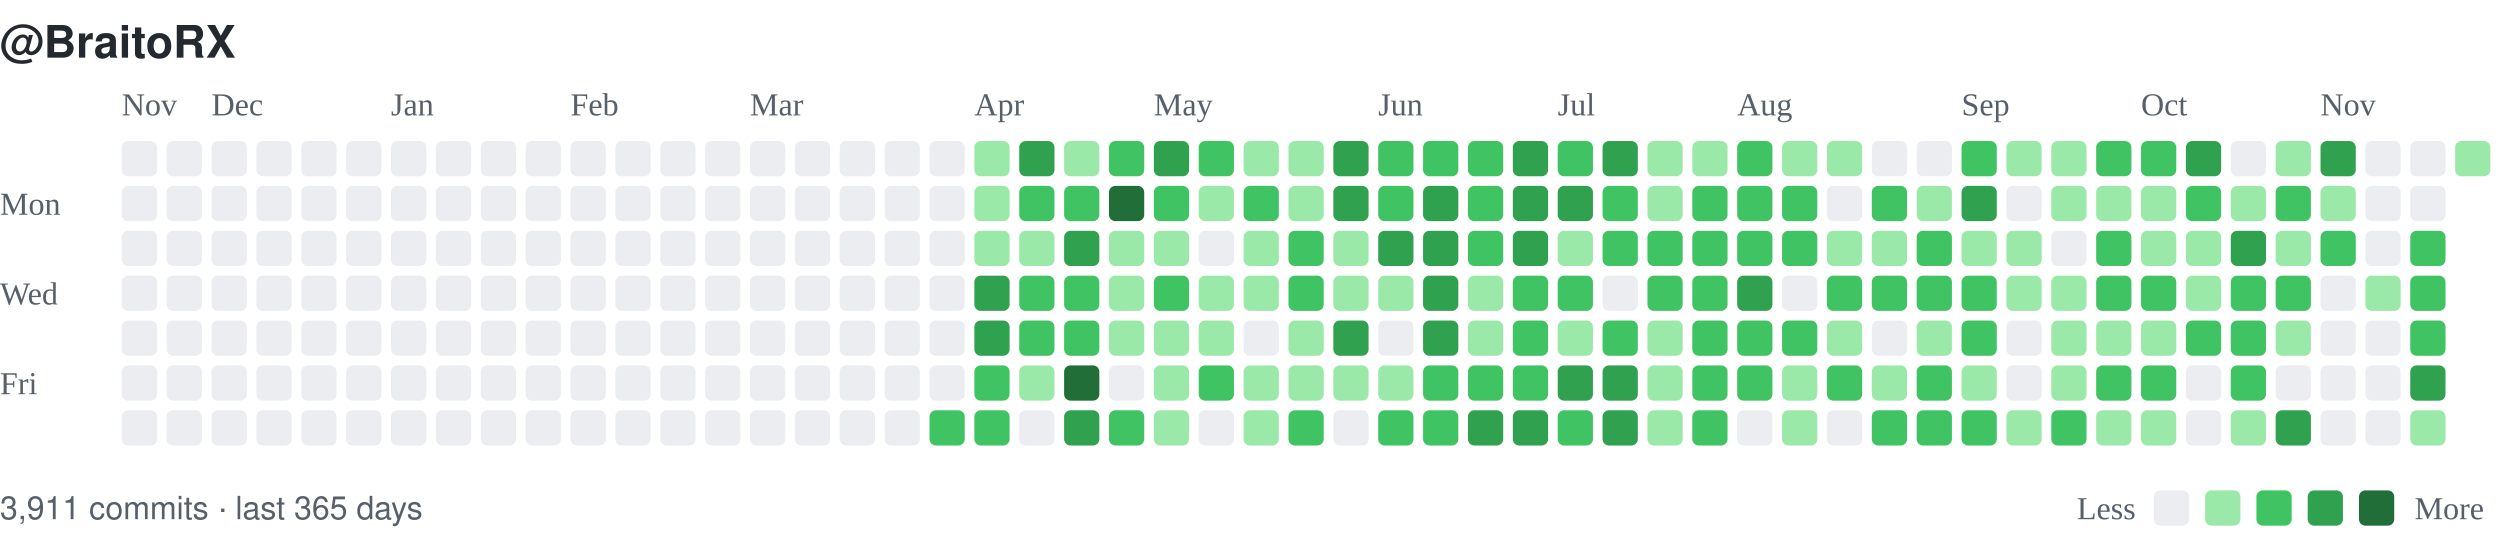
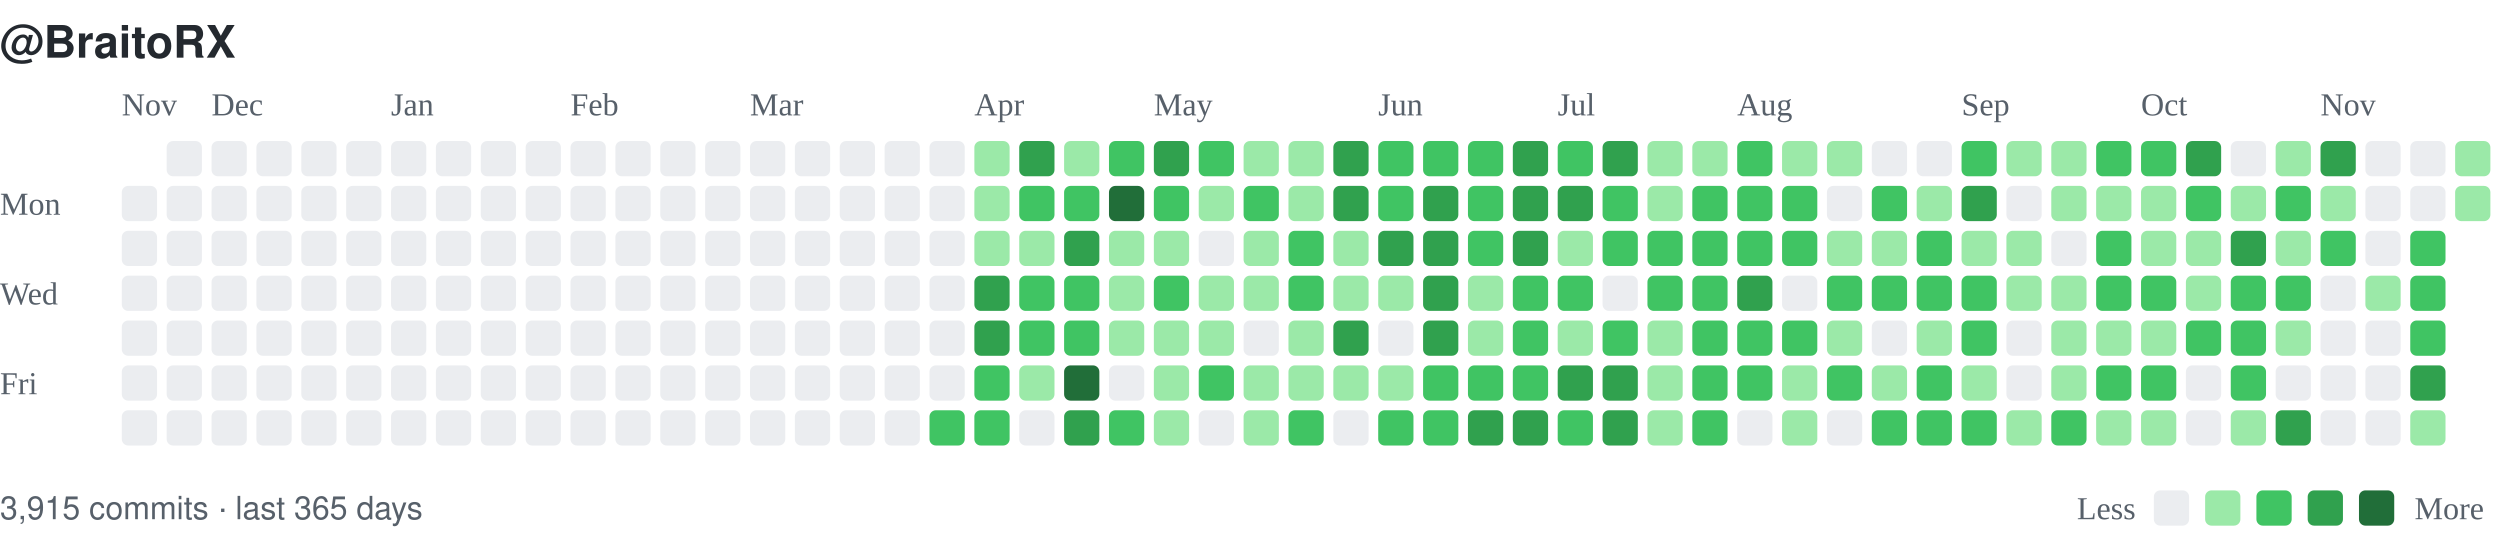
<svg xmlns="http://www.w3.org/2000/svg" width="780" height="170" viewBox="0 0 780 170" role="img">
  <text x="0" y="18" font-size="14" font-weight="600" fill="#24292f" font-family="ui-sans-serif,-apple-system,Segoe UI,Helvetica,Arial,sans-serif">@BraitoRX</text>
  <text x="0" y="67" font-size="10" fill="#57606a">Mon</text>
  <text x="0" y="95" font-size="10" fill="#57606a">Wed</text>
  <text x="0" y="123" font-size="10" fill="#57606a">Fri</text>
  <text x="38" y="36" font-size="10" fill="#57606a">Nov</text>
-   <rect x="38" y="44" width="11" height="11" rx="2" fill="#ebedf0" />
  <rect x="38" y="58" width="11" height="11" rx="2" fill="#ebedf0" />
  <rect x="38" y="72" width="11" height="11" rx="2" fill="#ebedf0" />
  <rect x="38" y="86" width="11" height="11" rx="2" fill="#ebedf0" />
  <rect x="38" y="100" width="11" height="11" rx="2" fill="#ebedf0" />
  <rect x="38" y="114" width="11" height="11" rx="2" fill="#ebedf0" />
  <rect x="38" y="128" width="11" height="11" rx="2" fill="#ebedf0" />
  <rect x="52" y="44" width="11" height="11" rx="2" fill="#ebedf0" />
  <rect x="52" y="58" width="11" height="11" rx="2" fill="#ebedf0" />
  <rect x="52" y="72" width="11" height="11" rx="2" fill="#ebedf0" />
  <rect x="52" y="86" width="11" height="11" rx="2" fill="#ebedf0" />
  <rect x="52" y="100" width="11" height="11" rx="2" fill="#ebedf0" />
  <rect x="52" y="114" width="11" height="11" rx="2" fill="#ebedf0" />
  <rect x="52" y="128" width="11" height="11" rx="2" fill="#ebedf0" />
  <text x="66" y="36" font-size="10" fill="#57606a">Dec</text>
  <rect x="66" y="44" width="11" height="11" rx="2" fill="#ebedf0" />
  <rect x="66" y="58" width="11" height="11" rx="2" fill="#ebedf0" />
  <rect x="66" y="72" width="11" height="11" rx="2" fill="#ebedf0" />
  <rect x="66" y="86" width="11" height="11" rx="2" fill="#ebedf0" />
  <rect x="66" y="100" width="11" height="11" rx="2" fill="#ebedf0" />
  <rect x="66" y="114" width="11" height="11" rx="2" fill="#ebedf0" />
  <rect x="66" y="128" width="11" height="11" rx="2" fill="#ebedf0" />
  <rect x="80" y="44" width="11" height="11" rx="2" fill="#ebedf0" />
  <rect x="80" y="58" width="11" height="11" rx="2" fill="#ebedf0" />
  <rect x="80" y="72" width="11" height="11" rx="2" fill="#ebedf0" />
  <rect x="80" y="86" width="11" height="11" rx="2" fill="#ebedf0" />
  <rect x="80" y="100" width="11" height="11" rx="2" fill="#ebedf0" />
  <rect x="80" y="114" width="11" height="11" rx="2" fill="#ebedf0" />
  <rect x="80" y="128" width="11" height="11" rx="2" fill="#ebedf0" />
  <rect x="94" y="44" width="11" height="11" rx="2" fill="#ebedf0" />
  <rect x="94" y="58" width="11" height="11" rx="2" fill="#ebedf0" />
  <rect x="94" y="72" width="11" height="11" rx="2" fill="#ebedf0" />
  <rect x="94" y="86" width="11" height="11" rx="2" fill="#ebedf0" />
  <rect x="94" y="100" width="11" height="11" rx="2" fill="#ebedf0" />
  <rect x="94" y="114" width="11" height="11" rx="2" fill="#ebedf0" />
  <rect x="94" y="128" width="11" height="11" rx="2" fill="#ebedf0" />
  <rect x="108" y="44" width="11" height="11" rx="2" fill="#ebedf0" />
  <rect x="108" y="58" width="11" height="11" rx="2" fill="#ebedf0" />
  <rect x="108" y="72" width="11" height="11" rx="2" fill="#ebedf0" />
  <rect x="108" y="86" width="11" height="11" rx="2" fill="#ebedf0" />
  <rect x="108" y="100" width="11" height="11" rx="2" fill="#ebedf0" />
  <rect x="108" y="114" width="11" height="11" rx="2" fill="#ebedf0" />
  <rect x="108" y="128" width="11" height="11" rx="2" fill="#ebedf0" />
  <text x="122" y="36" font-size="10" fill="#57606a">Jan</text>
  <rect x="122" y="44" width="11" height="11" rx="2" fill="#ebedf0" />
  <rect x="122" y="58" width="11" height="11" rx="2" fill="#ebedf0" />
  <rect x="122" y="72" width="11" height="11" rx="2" fill="#ebedf0" />
  <rect x="122" y="86" width="11" height="11" rx="2" fill="#ebedf0" />
  <rect x="122" y="100" width="11" height="11" rx="2" fill="#ebedf0" />
  <rect x="122" y="114" width="11" height="11" rx="2" fill="#ebedf0" />
  <rect x="122" y="128" width="11" height="11" rx="2" fill="#ebedf0" />
  <rect x="136" y="44" width="11" height="11" rx="2" fill="#ebedf0" />
  <rect x="136" y="58" width="11" height="11" rx="2" fill="#ebedf0" />
  <rect x="136" y="72" width="11" height="11" rx="2" fill="#ebedf0" />
  <rect x="136" y="86" width="11" height="11" rx="2" fill="#ebedf0" />
  <rect x="136" y="100" width="11" height="11" rx="2" fill="#ebedf0" />
  <rect x="136" y="114" width="11" height="11" rx="2" fill="#ebedf0" />
  <rect x="136" y="128" width="11" height="11" rx="2" fill="#ebedf0" />
  <rect x="150" y="44" width="11" height="11" rx="2" fill="#ebedf0" />
  <rect x="150" y="58" width="11" height="11" rx="2" fill="#ebedf0" />
  <rect x="150" y="72" width="11" height="11" rx="2" fill="#ebedf0" />
  <rect x="150" y="86" width="11" height="11" rx="2" fill="#ebedf0" />
  <rect x="150" y="100" width="11" height="11" rx="2" fill="#ebedf0" />
  <rect x="150" y="114" width="11" height="11" rx="2" fill="#ebedf0" />
  <rect x="150" y="128" width="11" height="11" rx="2" fill="#ebedf0" />
  <rect x="164" y="44" width="11" height="11" rx="2" fill="#ebedf0" />
  <rect x="164" y="58" width="11" height="11" rx="2" fill="#ebedf0" />
  <rect x="164" y="72" width="11" height="11" rx="2" fill="#ebedf0" />
  <rect x="164" y="86" width="11" height="11" rx="2" fill="#ebedf0" />
  <rect x="164" y="100" width="11" height="11" rx="2" fill="#ebedf0" />
  <rect x="164" y="114" width="11" height="11" rx="2" fill="#ebedf0" />
  <rect x="164" y="128" width="11" height="11" rx="2" fill="#ebedf0" />
  <text x="178" y="36" font-size="10" fill="#57606a">Feb</text>
  <rect x="178" y="44" width="11" height="11" rx="2" fill="#ebedf0" />
  <rect x="178" y="58" width="11" height="11" rx="2" fill="#ebedf0" />
  <rect x="178" y="72" width="11" height="11" rx="2" fill="#ebedf0" />
  <rect x="178" y="86" width="11" height="11" rx="2" fill="#ebedf0" />
  <rect x="178" y="100" width="11" height="11" rx="2" fill="#ebedf0" />
  <rect x="178" y="114" width="11" height="11" rx="2" fill="#ebedf0" />
  <rect x="178" y="128" width="11" height="11" rx="2" fill="#ebedf0" />
  <rect x="192" y="44" width="11" height="11" rx="2" fill="#ebedf0" />
  <rect x="192" y="58" width="11" height="11" rx="2" fill="#ebedf0" />
  <rect x="192" y="72" width="11" height="11" rx="2" fill="#ebedf0" />
  <rect x="192" y="86" width="11" height="11" rx="2" fill="#ebedf0" />
  <rect x="192" y="100" width="11" height="11" rx="2" fill="#ebedf0" />
  <rect x="192" y="114" width="11" height="11" rx="2" fill="#ebedf0" />
  <rect x="192" y="128" width="11" height="11" rx="2" fill="#ebedf0" />
  <rect x="206" y="44" width="11" height="11" rx="2" fill="#ebedf0" />
  <rect x="206" y="58" width="11" height="11" rx="2" fill="#ebedf0" />
  <rect x="206" y="72" width="11" height="11" rx="2" fill="#ebedf0" />
  <rect x="206" y="86" width="11" height="11" rx="2" fill="#ebedf0" />
  <rect x="206" y="100" width="11" height="11" rx="2" fill="#ebedf0" />
  <rect x="206" y="114" width="11" height="11" rx="2" fill="#ebedf0" />
  <rect x="206" y="128" width="11" height="11" rx="2" fill="#ebedf0" />
  <rect x="220" y="44" width="11" height="11" rx="2" fill="#ebedf0" />
  <rect x="220" y="58" width="11" height="11" rx="2" fill="#ebedf0" />
  <rect x="220" y="72" width="11" height="11" rx="2" fill="#ebedf0" />
  <rect x="220" y="86" width="11" height="11" rx="2" fill="#ebedf0" />
  <rect x="220" y="100" width="11" height="11" rx="2" fill="#ebedf0" />
  <rect x="220" y="114" width="11" height="11" rx="2" fill="#ebedf0" />
  <rect x="220" y="128" width="11" height="11" rx="2" fill="#ebedf0" />
  <text x="234" y="36" font-size="10" fill="#57606a">Mar</text>
  <rect x="234" y="44" width="11" height="11" rx="2" fill="#ebedf0" />
  <rect x="234" y="58" width="11" height="11" rx="2" fill="#ebedf0" />
  <rect x="234" y="72" width="11" height="11" rx="2" fill="#ebedf0" />
  <rect x="234" y="86" width="11" height="11" rx="2" fill="#ebedf0" />
  <rect x="234" y="100" width="11" height="11" rx="2" fill="#ebedf0" />
  <rect x="234" y="114" width="11" height="11" rx="2" fill="#ebedf0" />
  <rect x="234" y="128" width="11" height="11" rx="2" fill="#ebedf0" />
  <rect x="248" y="44" width="11" height="11" rx="2" fill="#ebedf0" />
  <rect x="248" y="58" width="11" height="11" rx="2" fill="#ebedf0" />
  <rect x="248" y="72" width="11" height="11" rx="2" fill="#ebedf0" />
  <rect x="248" y="86" width="11" height="11" rx="2" fill="#ebedf0" />
  <rect x="248" y="100" width="11" height="11" rx="2" fill="#ebedf0" />
  <rect x="248" y="114" width="11" height="11" rx="2" fill="#ebedf0" />
  <rect x="248" y="128" width="11" height="11" rx="2" fill="#ebedf0" />
  <rect x="262" y="44" width="11" height="11" rx="2" fill="#ebedf0" />
  <rect x="262" y="58" width="11" height="11" rx="2" fill="#ebedf0" />
  <rect x="262" y="72" width="11" height="11" rx="2" fill="#ebedf0" />
  <rect x="262" y="86" width="11" height="11" rx="2" fill="#ebedf0" />
  <rect x="262" y="100" width="11" height="11" rx="2" fill="#ebedf0" />
  <rect x="262" y="114" width="11" height="11" rx="2" fill="#ebedf0" />
  <rect x="262" y="128" width="11" height="11" rx="2" fill="#ebedf0" />
  <rect x="276" y="44" width="11" height="11" rx="2" fill="#ebedf0" />
  <rect x="276" y="58" width="11" height="11" rx="2" fill="#ebedf0" />
  <rect x="276" y="72" width="11" height="11" rx="2" fill="#ebedf0" />
  <rect x="276" y="86" width="11" height="11" rx="2" fill="#ebedf0" />
  <rect x="276" y="100" width="11" height="11" rx="2" fill="#ebedf0" />
  <rect x="276" y="114" width="11" height="11" rx="2" fill="#ebedf0" />
  <rect x="276" y="128" width="11" height="11" rx="2" fill="#ebedf0" />
  <rect x="290" y="44" width="11" height="11" rx="2" fill="#ebedf0" />
  <rect x="290" y="58" width="11" height="11" rx="2" fill="#ebedf0" />
  <rect x="290" y="72" width="11" height="11" rx="2" fill="#ebedf0" />
  <rect x="290" y="86" width="11" height="11" rx="2" fill="#ebedf0" />
  <rect x="290" y="100" width="11" height="11" rx="2" fill="#ebedf0" />
  <rect x="290" y="114" width="11" height="11" rx="2" fill="#ebedf0" />
  <rect x="290" y="128" width="11" height="11" rx="2" fill="#40c463" />
  <text x="304" y="36" font-size="10" fill="#57606a">Apr</text>
  <rect x="304" y="44" width="11" height="11" rx="2" fill="#9be9a8" />
  <rect x="304" y="58" width="11" height="11" rx="2" fill="#9be9a8" />
  <rect x="304" y="72" width="11" height="11" rx="2" fill="#9be9a8" />
  <rect x="304" y="86" width="11" height="11" rx="2" fill="#30a14e" />
  <rect x="304" y="100" width="11" height="11" rx="2" fill="#30a14e" />
  <rect x="304" y="114" width="11" height="11" rx="2" fill="#40c463" />
  <rect x="304" y="128" width="11" height="11" rx="2" fill="#40c463" />
  <rect x="318" y="44" width="11" height="11" rx="2" fill="#30a14e" />
  <rect x="318" y="58" width="11" height="11" rx="2" fill="#40c463" />
  <rect x="318" y="72" width="11" height="11" rx="2" fill="#9be9a8" />
  <rect x="318" y="86" width="11" height="11" rx="2" fill="#40c463" />
  <rect x="318" y="100" width="11" height="11" rx="2" fill="#40c463" />
  <rect x="318" y="114" width="11" height="11" rx="2" fill="#9be9a8" />
  <rect x="318" y="128" width="11" height="11" rx="2" fill="#ebedf0" />
  <rect x="332" y="44" width="11" height="11" rx="2" fill="#9be9a8" />
  <rect x="332" y="58" width="11" height="11" rx="2" fill="#40c463" />
  <rect x="332" y="72" width="11" height="11" rx="2" fill="#30a14e" />
  <rect x="332" y="86" width="11" height="11" rx="2" fill="#40c463" />
  <rect x="332" y="100" width="11" height="11" rx="2" fill="#40c463" />
  <rect x="332" y="114" width="11" height="11" rx="2" fill="#216e39" />
  <rect x="332" y="128" width="11" height="11" rx="2" fill="#30a14e" />
  <rect x="346" y="44" width="11" height="11" rx="2" fill="#40c463" />
  <rect x="346" y="58" width="11" height="11" rx="2" fill="#216e39" />
  <rect x="346" y="72" width="11" height="11" rx="2" fill="#9be9a8" />
  <rect x="346" y="86" width="11" height="11" rx="2" fill="#9be9a8" />
  <rect x="346" y="100" width="11" height="11" rx="2" fill="#9be9a8" />
  <rect x="346" y="114" width="11" height="11" rx="2" fill="#ebedf0" />
  <rect x="346" y="128" width="11" height="11" rx="2" fill="#40c463" />
  <text x="360" y="36" font-size="10" fill="#57606a">May</text>
  <rect x="360" y="44" width="11" height="11" rx="2" fill="#30a14e" />
  <rect x="360" y="58" width="11" height="11" rx="2" fill="#40c463" />
  <rect x="360" y="72" width="11" height="11" rx="2" fill="#9be9a8" />
  <rect x="360" y="86" width="11" height="11" rx="2" fill="#40c463" />
  <rect x="360" y="100" width="11" height="11" rx="2" fill="#9be9a8" />
  <rect x="360" y="114" width="11" height="11" rx="2" fill="#9be9a8" />
  <rect x="360" y="128" width="11" height="11" rx="2" fill="#9be9a8" />
  <rect x="374" y="44" width="11" height="11" rx="2" fill="#40c463" />
  <rect x="374" y="58" width="11" height="11" rx="2" fill="#9be9a8" />
  <rect x="374" y="72" width="11" height="11" rx="2" fill="#ebedf0" />
  <rect x="374" y="86" width="11" height="11" rx="2" fill="#9be9a8" />
  <rect x="374" y="100" width="11" height="11" rx="2" fill="#9be9a8" />
  <rect x="374" y="114" width="11" height="11" rx="2" fill="#40c463" />
  <rect x="374" y="128" width="11" height="11" rx="2" fill="#ebedf0" />
  <rect x="388" y="44" width="11" height="11" rx="2" fill="#9be9a8" />
  <rect x="388" y="58" width="11" height="11" rx="2" fill="#40c463" />
  <rect x="388" y="72" width="11" height="11" rx="2" fill="#9be9a8" />
  <rect x="388" y="86" width="11" height="11" rx="2" fill="#9be9a8" />
  <rect x="388" y="100" width="11" height="11" rx="2" fill="#ebedf0" />
  <rect x="388" y="114" width="11" height="11" rx="2" fill="#9be9a8" />
  <rect x="388" y="128" width="11" height="11" rx="2" fill="#9be9a8" />
  <rect x="402" y="44" width="11" height="11" rx="2" fill="#9be9a8" />
  <rect x="402" y="58" width="11" height="11" rx="2" fill="#9be9a8" />
  <rect x="402" y="72" width="11" height="11" rx="2" fill="#40c463" />
  <rect x="402" y="86" width="11" height="11" rx="2" fill="#40c463" />
  <rect x="402" y="100" width="11" height="11" rx="2" fill="#9be9a8" />
  <rect x="402" y="114" width="11" height="11" rx="2" fill="#9be9a8" />
  <rect x="402" y="128" width="11" height="11" rx="2" fill="#40c463" />
  <rect x="416" y="44" width="11" height="11" rx="2" fill="#30a14e" />
  <rect x="416" y="58" width="11" height="11" rx="2" fill="#30a14e" />
  <rect x="416" y="72" width="11" height="11" rx="2" fill="#9be9a8" />
  <rect x="416" y="86" width="11" height="11" rx="2" fill="#9be9a8" />
  <rect x="416" y="100" width="11" height="11" rx="2" fill="#30a14e" />
  <rect x="416" y="114" width="11" height="11" rx="2" fill="#9be9a8" />
  <rect x="416" y="128" width="11" height="11" rx="2" fill="#ebedf0" />
  <text x="430" y="36" font-size="10" fill="#57606a">Jun</text>
  <rect x="430" y="44" width="11" height="11" rx="2" fill="#40c463" />
  <rect x="430" y="58" width="11" height="11" rx="2" fill="#40c463" />
  <rect x="430" y="72" width="11" height="11" rx="2" fill="#30a14e" />
  <rect x="430" y="86" width="11" height="11" rx="2" fill="#9be9a8" />
  <rect x="430" y="100" width="11" height="11" rx="2" fill="#ebedf0" />
  <rect x="430" y="114" width="11" height="11" rx="2" fill="#9be9a8" />
  <rect x="430" y="128" width="11" height="11" rx="2" fill="#40c463" />
  <rect x="444" y="44" width="11" height="11" rx="2" fill="#40c463" />
  <rect x="444" y="58" width="11" height="11" rx="2" fill="#30a14e" />
  <rect x="444" y="72" width="11" height="11" rx="2" fill="#30a14e" />
  <rect x="444" y="86" width="11" height="11" rx="2" fill="#30a14e" />
  <rect x="444" y="100" width="11" height="11" rx="2" fill="#30a14e" />
  <rect x="444" y="114" width="11" height="11" rx="2" fill="#40c463" />
  <rect x="444" y="128" width="11" height="11" rx="2" fill="#40c463" />
  <rect x="458" y="44" width="11" height="11" rx="2" fill="#40c463" />
  <rect x="458" y="58" width="11" height="11" rx="2" fill="#40c463" />
  <rect x="458" y="72" width="11" height="11" rx="2" fill="#40c463" />
  <rect x="458" y="86" width="11" height="11" rx="2" fill="#9be9a8" />
  <rect x="458" y="100" width="11" height="11" rx="2" fill="#9be9a8" />
  <rect x="458" y="114" width="11" height="11" rx="2" fill="#40c463" />
  <rect x="458" y="128" width="11" height="11" rx="2" fill="#30a14e" />
  <rect x="472" y="44" width="11" height="11" rx="2" fill="#30a14e" />
  <rect x="472" y="58" width="11" height="11" rx="2" fill="#30a14e" />
  <rect x="472" y="72" width="11" height="11" rx="2" fill="#30a14e" />
  <rect x="472" y="86" width="11" height="11" rx="2" fill="#40c463" />
  <rect x="472" y="100" width="11" height="11" rx="2" fill="#40c463" />
  <rect x="472" y="114" width="11" height="11" rx="2" fill="#40c463" />
  <rect x="472" y="128" width="11" height="11" rx="2" fill="#30a14e" />
  <text x="486" y="36" font-size="10" fill="#57606a">Jul</text>
  <rect x="486" y="44" width="11" height="11" rx="2" fill="#40c463" />
  <rect x="486" y="58" width="11" height="11" rx="2" fill="#30a14e" />
  <rect x="486" y="72" width="11" height="11" rx="2" fill="#9be9a8" />
  <rect x="486" y="86" width="11" height="11" rx="2" fill="#40c463" />
  <rect x="486" y="100" width="11" height="11" rx="2" fill="#9be9a8" />
  <rect x="486" y="114" width="11" height="11" rx="2" fill="#30a14e" />
  <rect x="486" y="128" width="11" height="11" rx="2" fill="#40c463" />
  <rect x="500" y="44" width="11" height="11" rx="2" fill="#30a14e" />
  <rect x="500" y="58" width="11" height="11" rx="2" fill="#40c463" />
  <rect x="500" y="72" width="11" height="11" rx="2" fill="#40c463" />
  <rect x="500" y="86" width="11" height="11" rx="2" fill="#ebedf0" />
  <rect x="500" y="100" width="11" height="11" rx="2" fill="#40c463" />
  <rect x="500" y="114" width="11" height="11" rx="2" fill="#30a14e" />
  <rect x="500" y="128" width="11" height="11" rx="2" fill="#30a14e" />
  <rect x="514" y="44" width="11" height="11" rx="2" fill="#9be9a8" />
  <rect x="514" y="58" width="11" height="11" rx="2" fill="#9be9a8" />
  <rect x="514" y="72" width="11" height="11" rx="2" fill="#40c463" />
  <rect x="514" y="86" width="11" height="11" rx="2" fill="#40c463" />
  <rect x="514" y="100" width="11" height="11" rx="2" fill="#9be9a8" />
  <rect x="514" y="114" width="11" height="11" rx="2" fill="#9be9a8" />
  <rect x="514" y="128" width="11" height="11" rx="2" fill="#9be9a8" />
  <rect x="528" y="44" width="11" height="11" rx="2" fill="#9be9a8" />
  <rect x="528" y="58" width="11" height="11" rx="2" fill="#40c463" />
  <rect x="528" y="72" width="11" height="11" rx="2" fill="#40c463" />
  <rect x="528" y="86" width="11" height="11" rx="2" fill="#40c463" />
  <rect x="528" y="100" width="11" height="11" rx="2" fill="#40c463" />
  <rect x="528" y="114" width="11" height="11" rx="2" fill="#40c463" />
  <rect x="528" y="128" width="11" height="11" rx="2" fill="#40c463" />
  <text x="542" y="36" font-size="10" fill="#57606a">Aug</text>
  <rect x="542" y="44" width="11" height="11" rx="2" fill="#40c463" />
  <rect x="542" y="58" width="11" height="11" rx="2" fill="#40c463" />
  <rect x="542" y="72" width="11" height="11" rx="2" fill="#40c463" />
  <rect x="542" y="86" width="11" height="11" rx="2" fill="#30a14e" />
  <rect x="542" y="100" width="11" height="11" rx="2" fill="#40c463" />
  <rect x="542" y="114" width="11" height="11" rx="2" fill="#40c463" />
  <rect x="542" y="128" width="11" height="11" rx="2" fill="#ebedf0" />
  <rect x="556" y="44" width="11" height="11" rx="2" fill="#9be9a8" />
  <rect x="556" y="58" width="11" height="11" rx="2" fill="#40c463" />
  <rect x="556" y="72" width="11" height="11" rx="2" fill="#40c463" />
  <rect x="556" y="86" width="11" height="11" rx="2" fill="#ebedf0" />
  <rect x="556" y="100" width="11" height="11" rx="2" fill="#40c463" />
  <rect x="556" y="114" width="11" height="11" rx="2" fill="#9be9a8" />
  <rect x="556" y="128" width="11" height="11" rx="2" fill="#9be9a8" />
  <rect x="570" y="44" width="11" height="11" rx="2" fill="#9be9a8" />
  <rect x="570" y="58" width="11" height="11" rx="2" fill="#ebedf0" />
  <rect x="570" y="72" width="11" height="11" rx="2" fill="#9be9a8" />
  <rect x="570" y="86" width="11" height="11" rx="2" fill="#40c463" />
  <rect x="570" y="100" width="11" height="11" rx="2" fill="#9be9a8" />
  <rect x="570" y="114" width="11" height="11" rx="2" fill="#40c463" />
  <rect x="570" y="128" width="11" height="11" rx="2" fill="#ebedf0" />
  <rect x="584" y="44" width="11" height="11" rx="2" fill="#ebedf0" />
  <rect x="584" y="58" width="11" height="11" rx="2" fill="#40c463" />
  <rect x="584" y="72" width="11" height="11" rx="2" fill="#9be9a8" />
  <rect x="584" y="86" width="11" height="11" rx="2" fill="#40c463" />
  <rect x="584" y="100" width="11" height="11" rx="2" fill="#ebedf0" />
  <rect x="584" y="114" width="11" height="11" rx="2" fill="#9be9a8" />
  <rect x="584" y="128" width="11" height="11" rx="2" fill="#40c463" />
  <rect x="598" y="44" width="11" height="11" rx="2" fill="#ebedf0" />
  <rect x="598" y="58" width="11" height="11" rx="2" fill="#9be9a8" />
  <rect x="598" y="72" width="11" height="11" rx="2" fill="#40c463" />
  <rect x="598" y="86" width="11" height="11" rx="2" fill="#40c463" />
  <rect x="598" y="100" width="11" height="11" rx="2" fill="#9be9a8" />
  <rect x="598" y="114" width="11" height="11" rx="2" fill="#40c463" />
  <rect x="598" y="128" width="11" height="11" rx="2" fill="#40c463" />
  <text x="612" y="36" font-size="10" fill="#57606a">Sep</text>
  <rect x="612" y="44" width="11" height="11" rx="2" fill="#40c463" />
  <rect x="612" y="58" width="11" height="11" rx="2" fill="#30a14e" />
  <rect x="612" y="72" width="11" height="11" rx="2" fill="#9be9a8" />
  <rect x="612" y="86" width="11" height="11" rx="2" fill="#40c463" />
  <rect x="612" y="100" width="11" height="11" rx="2" fill="#40c463" />
  <rect x="612" y="114" width="11" height="11" rx="2" fill="#9be9a8" />
  <rect x="612" y="128" width="11" height="11" rx="2" fill="#40c463" />
  <rect x="626" y="44" width="11" height="11" rx="2" fill="#9be9a8" />
  <rect x="626" y="58" width="11" height="11" rx="2" fill="#ebedf0" />
  <rect x="626" y="72" width="11" height="11" rx="2" fill="#9be9a8" />
  <rect x="626" y="86" width="11" height="11" rx="2" fill="#9be9a8" />
  <rect x="626" y="100" width="11" height="11" rx="2" fill="#ebedf0" />
  <rect x="626" y="114" width="11" height="11" rx="2" fill="#ebedf0" />
  <rect x="626" y="128" width="11" height="11" rx="2" fill="#9be9a8" />
  <rect x="640" y="44" width="11" height="11" rx="2" fill="#9be9a8" />
  <rect x="640" y="58" width="11" height="11" rx="2" fill="#9be9a8" />
  <rect x="640" y="72" width="11" height="11" rx="2" fill="#ebedf0" />
  <rect x="640" y="86" width="11" height="11" rx="2" fill="#9be9a8" />
  <rect x="640" y="100" width="11" height="11" rx="2" fill="#9be9a8" />
  <rect x="640" y="114" width="11" height="11" rx="2" fill="#9be9a8" />
  <rect x="640" y="128" width="11" height="11" rx="2" fill="#40c463" />
  <rect x="654" y="44" width="11" height="11" rx="2" fill="#40c463" />
  <rect x="654" y="58" width="11" height="11" rx="2" fill="#9be9a8" />
  <rect x="654" y="72" width="11" height="11" rx="2" fill="#40c463" />
  <rect x="654" y="86" width="11" height="11" rx="2" fill="#40c463" />
  <rect x="654" y="100" width="11" height="11" rx="2" fill="#9be9a8" />
  <rect x="654" y="114" width="11" height="11" rx="2" fill="#40c463" />
  <rect x="654" y="128" width="11" height="11" rx="2" fill="#9be9a8" />
  <text x="668" y="36" font-size="10" fill="#57606a">Oct</text>
  <rect x="668" y="44" width="11" height="11" rx="2" fill="#40c463" />
  <rect x="668" y="58" width="11" height="11" rx="2" fill="#9be9a8" />
  <rect x="668" y="72" width="11" height="11" rx="2" fill="#9be9a8" />
  <rect x="668" y="86" width="11" height="11" rx="2" fill="#40c463" />
  <rect x="668" y="100" width="11" height="11" rx="2" fill="#9be9a8" />
  <rect x="668" y="114" width="11" height="11" rx="2" fill="#40c463" />
  <rect x="668" y="128" width="11" height="11" rx="2" fill="#9be9a8" />
  <rect x="682" y="44" width="11" height="11" rx="2" fill="#30a14e" />
  <rect x="682" y="58" width="11" height="11" rx="2" fill="#40c463" />
  <rect x="682" y="72" width="11" height="11" rx="2" fill="#9be9a8" />
  <rect x="682" y="86" width="11" height="11" rx="2" fill="#9be9a8" />
  <rect x="682" y="100" width="11" height="11" rx="2" fill="#40c463" />
  <rect x="682" y="114" width="11" height="11" rx="2" fill="#ebedf0" />
  <rect x="682" y="128" width="11" height="11" rx="2" fill="#ebedf0" />
  <rect x="696" y="44" width="11" height="11" rx="2" fill="#ebedf0" />
  <rect x="696" y="58" width="11" height="11" rx="2" fill="#9be9a8" />
  <rect x="696" y="72" width="11" height="11" rx="2" fill="#30a14e" />
  <rect x="696" y="86" width="11" height="11" rx="2" fill="#40c463" />
  <rect x="696" y="100" width="11" height="11" rx="2" fill="#40c463" />
  <rect x="696" y="114" width="11" height="11" rx="2" fill="#40c463" />
  <rect x="696" y="128" width="11" height="11" rx="2" fill="#9be9a8" />
  <rect x="710" y="44" width="11" height="11" rx="2" fill="#9be9a8" />
  <rect x="710" y="58" width="11" height="11" rx="2" fill="#40c463" />
  <rect x="710" y="72" width="11" height="11" rx="2" fill="#9be9a8" />
  <rect x="710" y="86" width="11" height="11" rx="2" fill="#40c463" />
  <rect x="710" y="100" width="11" height="11" rx="2" fill="#9be9a8" />
  <rect x="710" y="114" width="11" height="11" rx="2" fill="#ebedf0" />
  <rect x="710" y="128" width="11" height="11" rx="2" fill="#30a14e" />
  <text x="724" y="36" font-size="10" fill="#57606a">Nov</text>
  <rect x="724" y="44" width="11" height="11" rx="2" fill="#30a14e" />
  <rect x="724" y="58" width="11" height="11" rx="2" fill="#9be9a8" />
  <rect x="724" y="72" width="11" height="11" rx="2" fill="#40c463" />
  <rect x="724" y="86" width="11" height="11" rx="2" fill="#ebedf0" />
  <rect x="724" y="100" width="11" height="11" rx="2" fill="#ebedf0" />
  <rect x="724" y="114" width="11" height="11" rx="2" fill="#ebedf0" />
  <rect x="724" y="128" width="11" height="11" rx="2" fill="#ebedf0" />
  <rect x="738" y="44" width="11" height="11" rx="2" fill="#ebedf0" />
  <rect x="738" y="58" width="11" height="11" rx="2" fill="#ebedf0" />
  <rect x="738" y="72" width="11" height="11" rx="2" fill="#ebedf0" />
  <rect x="738" y="86" width="11" height="11" rx="2" fill="#9be9a8" />
  <rect x="738" y="100" width="11" height="11" rx="2" fill="#ebedf0" />
  <rect x="738" y="114" width="11" height="11" rx="2" fill="#ebedf0" />
  <rect x="738" y="128" width="11" height="11" rx="2" fill="#ebedf0" />
  <rect x="752" y="44" width="11" height="11" rx="2" fill="#ebedf0" />
  <rect x="752" y="58" width="11" height="11" rx="2" fill="#ebedf0" />
  <rect x="752" y="72" width="11" height="11" rx="2" fill="#40c463" />
  <rect x="752" y="86" width="11" height="11" rx="2" fill="#40c463" />
  <rect x="752" y="100" width="11" height="11" rx="2" fill="#40c463" />
  <rect x="752" y="114" width="11" height="11" rx="2" fill="#30a14e" />
  <rect x="752" y="128" width="11" height="11" rx="2" fill="#9be9a8" />
  <rect x="766" y="44" width="11" height="11" rx="2" fill="#9be9a8" />
+   <rect x="766" y="58" width="11" height="11" rx="2" fill="#9be9a8" />
  <text x="648" y="162" font-size="10" fill="#57606a">Less</text>
  <rect x="672" y="153" width="11" height="11" rx="2" fill="#ebedf0" />
  <rect x="688" y="153" width="11" height="11" rx="2" fill="#9be9a8" />
  <rect x="704" y="153" width="11" height="11" rx="2" fill="#40c463" />
  <rect x="720" y="153" width="11" height="11" rx="2" fill="#30a14e" />
  <rect x="736" y="153" width="11" height="11" rx="2" fill="#216e39" />
  <text x="775" y="162" font-size="10" fill="#57606a" text-anchor="end">More</text>
-   <text x="0" y="162" font-size="10" fill="#57606a" font-family="ui-sans-serif,-apple-system,Segoe UI,Helvetica,Arial,sans-serif">3,911 commits · last 365 days</text>
+   <text x="0" y="162" font-size="10" fill="#57606a" font-family="ui-sans-serif,-apple-system,Segoe UI,Helvetica,Arial,sans-serif">3,915 commits · last 365 days</text>
</svg>
